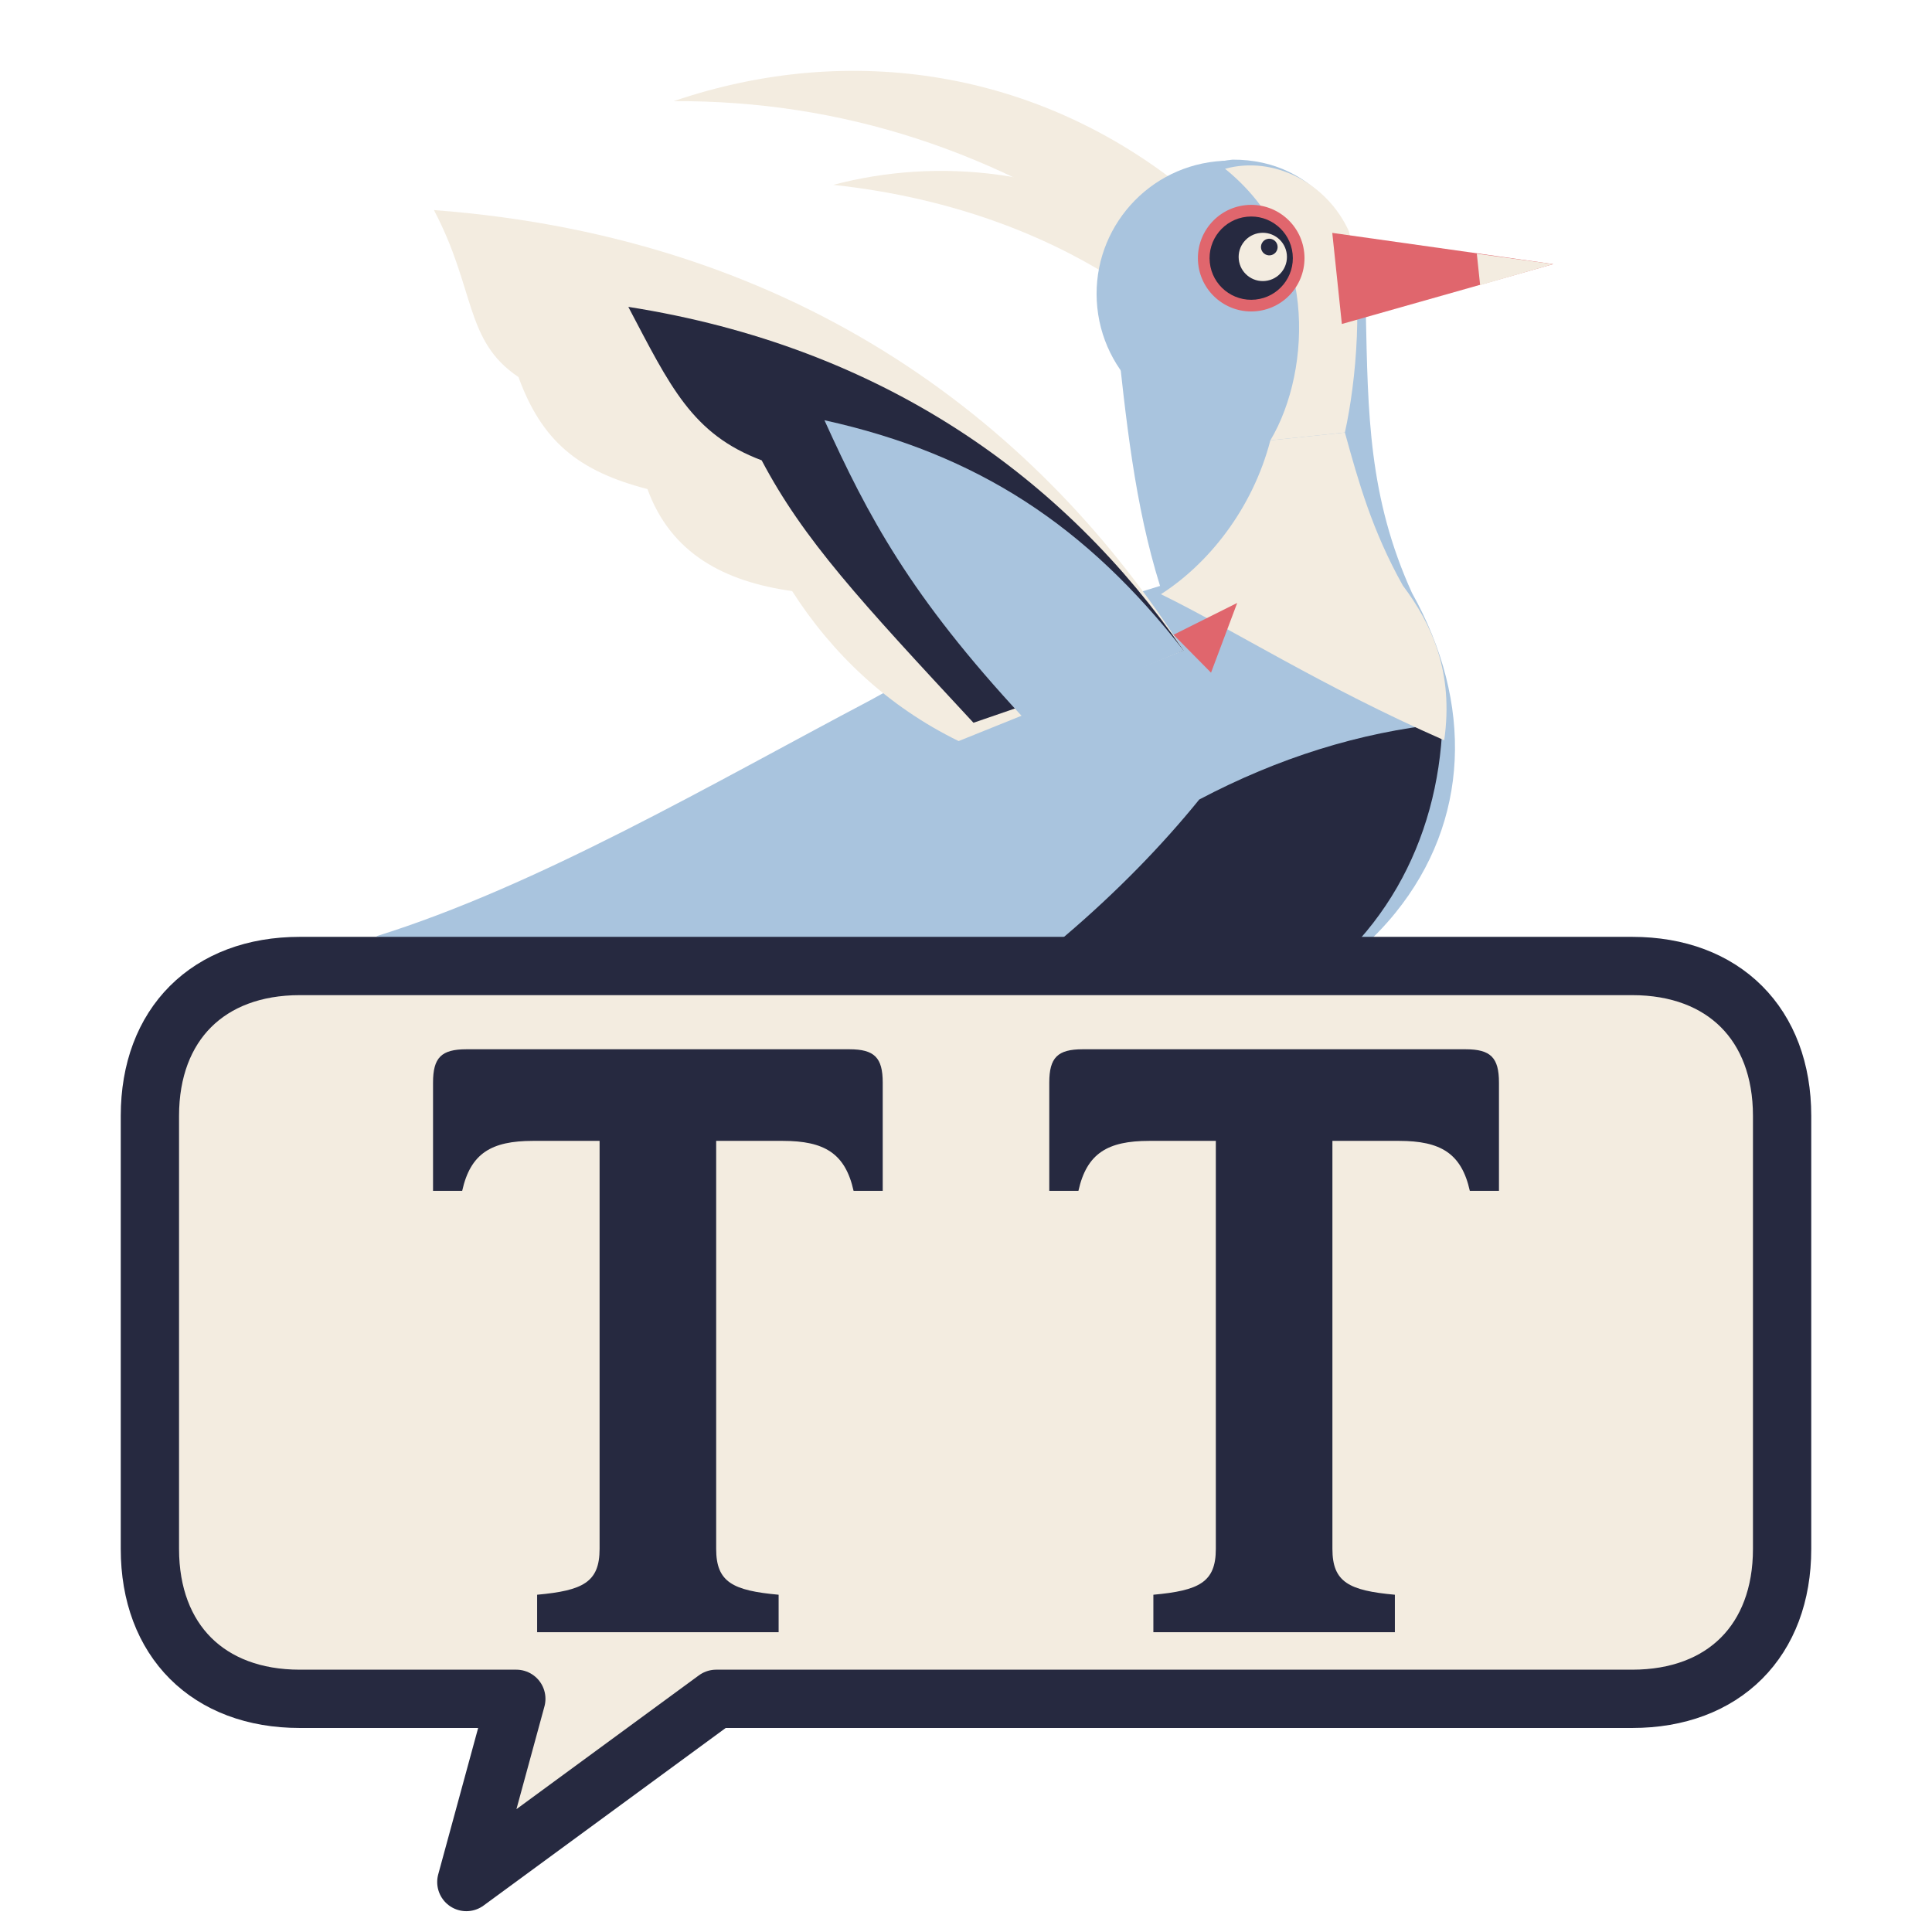
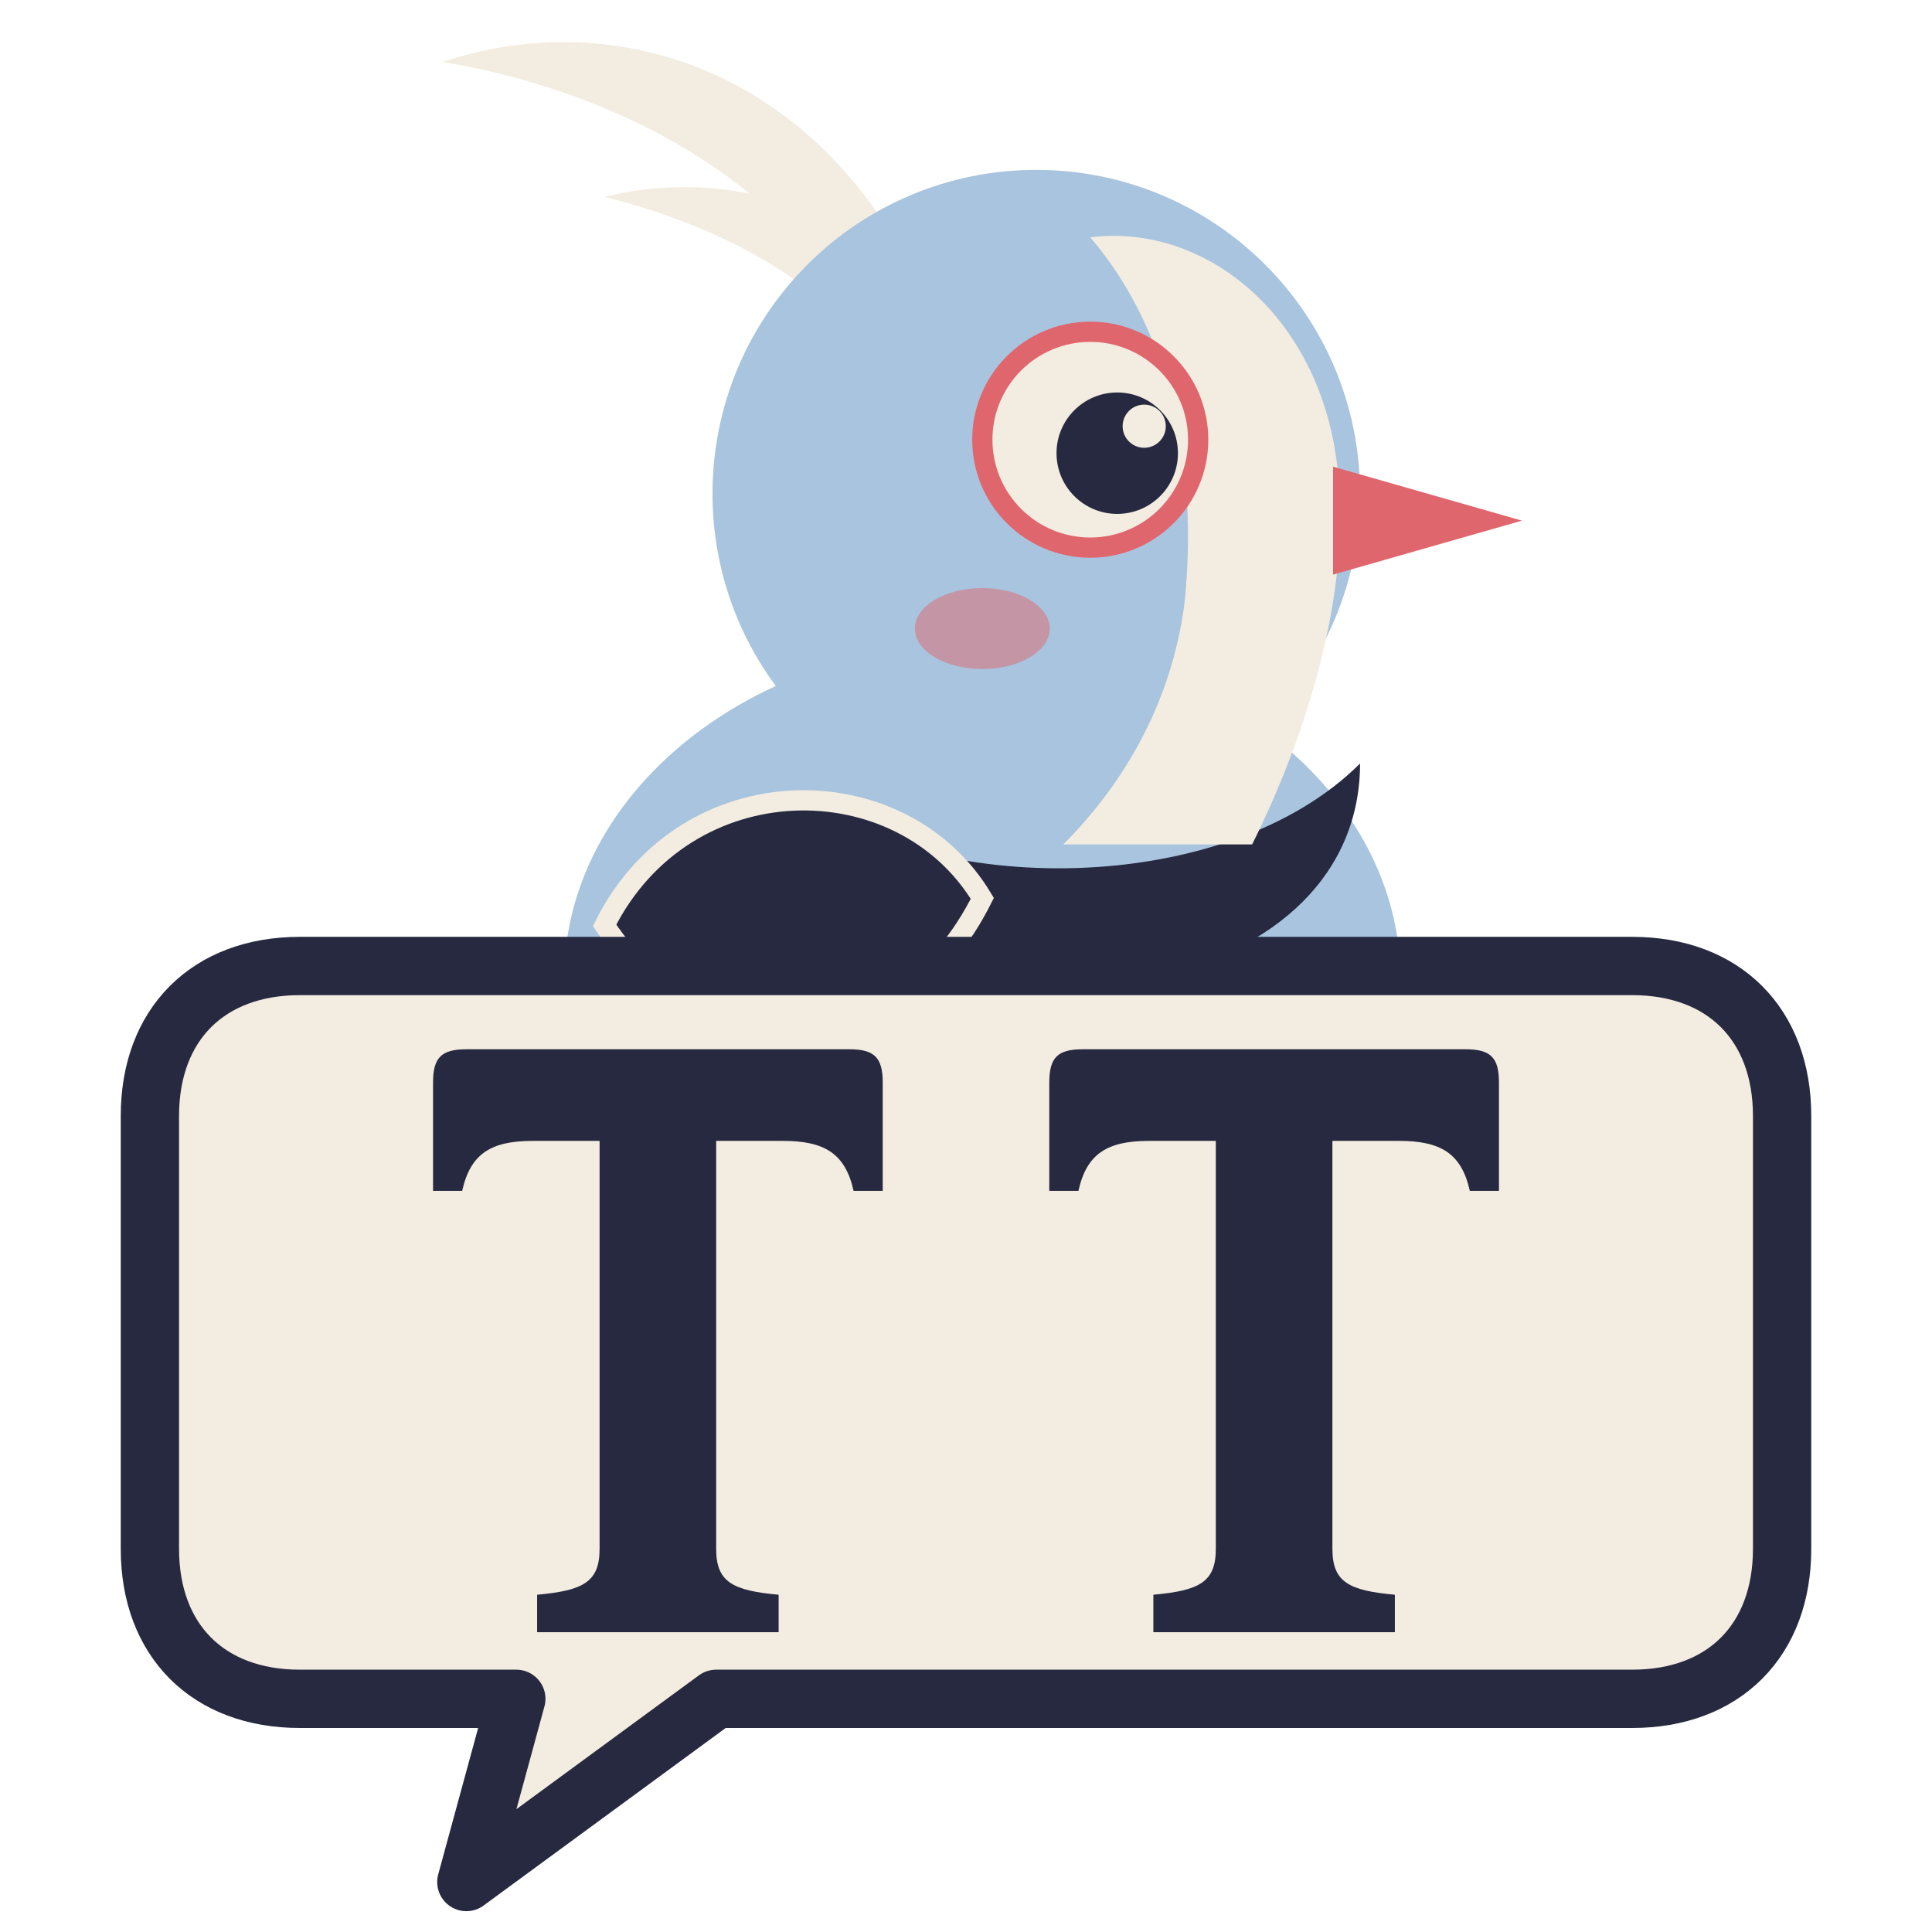
<svg xmlns="http://www.w3.org/2000/svg" viewBox="4 22 232 232">
-   <g transform="translate(10 -2) rotate(-6 120 140)">
-     <path fill="#A9C4DE" d="M136 64 C136 52 144 46 152 46 C162 47 167 56 166 66 C165 78 164 88 168 100 C174 114 172 128 162 138 C150 150 128 154 106 150 C84 146 62 138 40 128 C60 124 82 114 102 106 C116 100 128 98 138 96 C136 86 136 76 136 64 Z" />
-     <path fill="#262940" d="M170 116 C168 130 160 142 146 148 C132 153 114 153 100 149 C116 142 130 132 140 122 C150 118 160 116 170 116 Z" />
-     <path fill="#F3ECE0" d="M153 80 C150 88 144 94 138 97 C146 102 156 110 170 118 C172 110 170 104 167 99 C164 92 163 86 162 80 Z" />
-     <path fill="#F3ECE0" d="M140 104 C126 76 100 50 56 42 C60 52 58 58 64 63 C66 71 70 75 78 78 C80 86 86 90 94 92 C98 100 104 107 112 112 Z" />
-     <path fill="#262940" d="M140 104 C128 82 108 64 78 56 C82 66 84 72 92 76 C96 86 102 94 114 110 Z" />
-     <path fill="#A9C4DE" d="M140 104 C130 88 118 78 100 72 C104 84 108 94 120 110 Z" />
-     <path fill="#E0666D" d="M139 102 L147 99 L143 107 Z" />
-     <path fill="#F3ECE0" d="M146 49 C130 33 108 27 86 32 C106 34 124 42 140 56 Z" />
-     <path fill="#F3ECE0" d="M143 54 C131 45 117 42 104 44 C118 47 130 53 139 61 Z" />
-     <circle fill="#A9C4DE" cx="150" cy="62" r="16" />
-     <path fill="#F3ECE0" d="M165 56 C163 50 157 46 151 47 C156 52 158 58 158 64 C158 70 156 76 153 80 L162 80 C164 74 166 64 165 56 Z" />
-     <path fill="#E0666D" d="M163 56 L189 62.5 L163 67 Z" />
-     <path fill="#F3ECE0" d="M180 60.3 L189 62.5 L180 64.1 Z" />
-     <circle fill="#E0666D" cx="153" cy="58" r="6.4" />
-     <circle fill="#262940" cx="153" cy="58" r="5" />
-     <circle fill="#F3ECE0" cx="154.4" cy="58" r="2.9" />
-     <circle fill="#262940" cx="155.3" cy="56.9" r="1" />
+   <g transform="translate(28 10) scale(1.62)">
+     <ellipse fill="#A9C4DE" cx="58" cy="80" rx="31" ry="25" />
+     <ellipse fill="#F3ECE0" cx="64" cy="88" rx="20" ry="15" />
+     <path fill="#262940" d="M44 66 C54 74 76 74 86 64 C86 72 80 78 70 80 C58 81 48 76 44 66 Z" />
+     <path fill="#262940" stroke="#F3ECE0" stroke-width="1.5" d="M30 76 C36 64 52 64 58 74 C52 86 38 88 30 76 Z" />
+     <path fill="#F3ECE0" d="M52 26 C44 12 30 8 18 12 C30 14 42 20 48 30 Z" />
+     <path fill="#F3ECE0" d="M54 30 C48 22 38 20 30 22 C38 24 46 28 50 34 Z" />
+     <circle fill="#A9C4DE" cx="62" cy="44" r="24" />
+     <path fill="#F3ECE0" d="M84 40 C82 30 74 24 66 25 C72 32 74 42 73 52 C72 60 68 66 64 70 L78 70 C82 62 86 50 84 40 Z" />
+     <path fill="#E0666D" d="M84 42 L98 46 L84 50 Z" />
+     <ellipse fill="#E0666D" fill-opacity=".5" cx="58" cy="54" rx="5" ry="3" />
+     <circle fill="#F3ECE0" stroke="#E0666D" stroke-width="1.5" cx="66" cy="40" r="8" />
+     <circle fill="#262940" cx="68" cy="41" r="4.5" />
+     <circle fill="#F3ECE0" cx="70" cy="39" r="1.6" />
  </g>
  <path fill="#F3ECE0" stroke="#262940" stroke-width="7" stroke-linejoin="round" d="M40 138 H200 C211 138 218 145 218 156 V208 C218 219 211 226 200 226 H90 L60 248 L66 226 H40 C29 226 22 219 22 208 V156 C22 145 29 138 40 138 Z" />
  <path fill="#262940" transform="translate(56 148)" d="M0 4 C0 1 1 0 4 0 H50 C53 0 54 1 54 4 V17 H50.5 C49.5 12.5 47 11 42 11 H34 V60 C34 64 36 65 41.5 65.5 V70 H12.5 V65.5 C18 65 20 64 20 60 V11 H12 C7 11 4.5 12.5 3.5 17 H0 Z" />
  <path fill="#262940" transform="translate(130 148)" d="M0 4 C0 1 1 0 4 0 H50 C53 0 54 1 54 4 V17 H50.5 C49.5 12.5 47 11 42 11 H34 V60 C34 64 36 65 41.5 65.5 V70 H12.5 V65.5 C18 65 20 64 20 60 V11 H12 C7 11 4.5 12.5 3.5 17 H0 Z" />
</svg>
